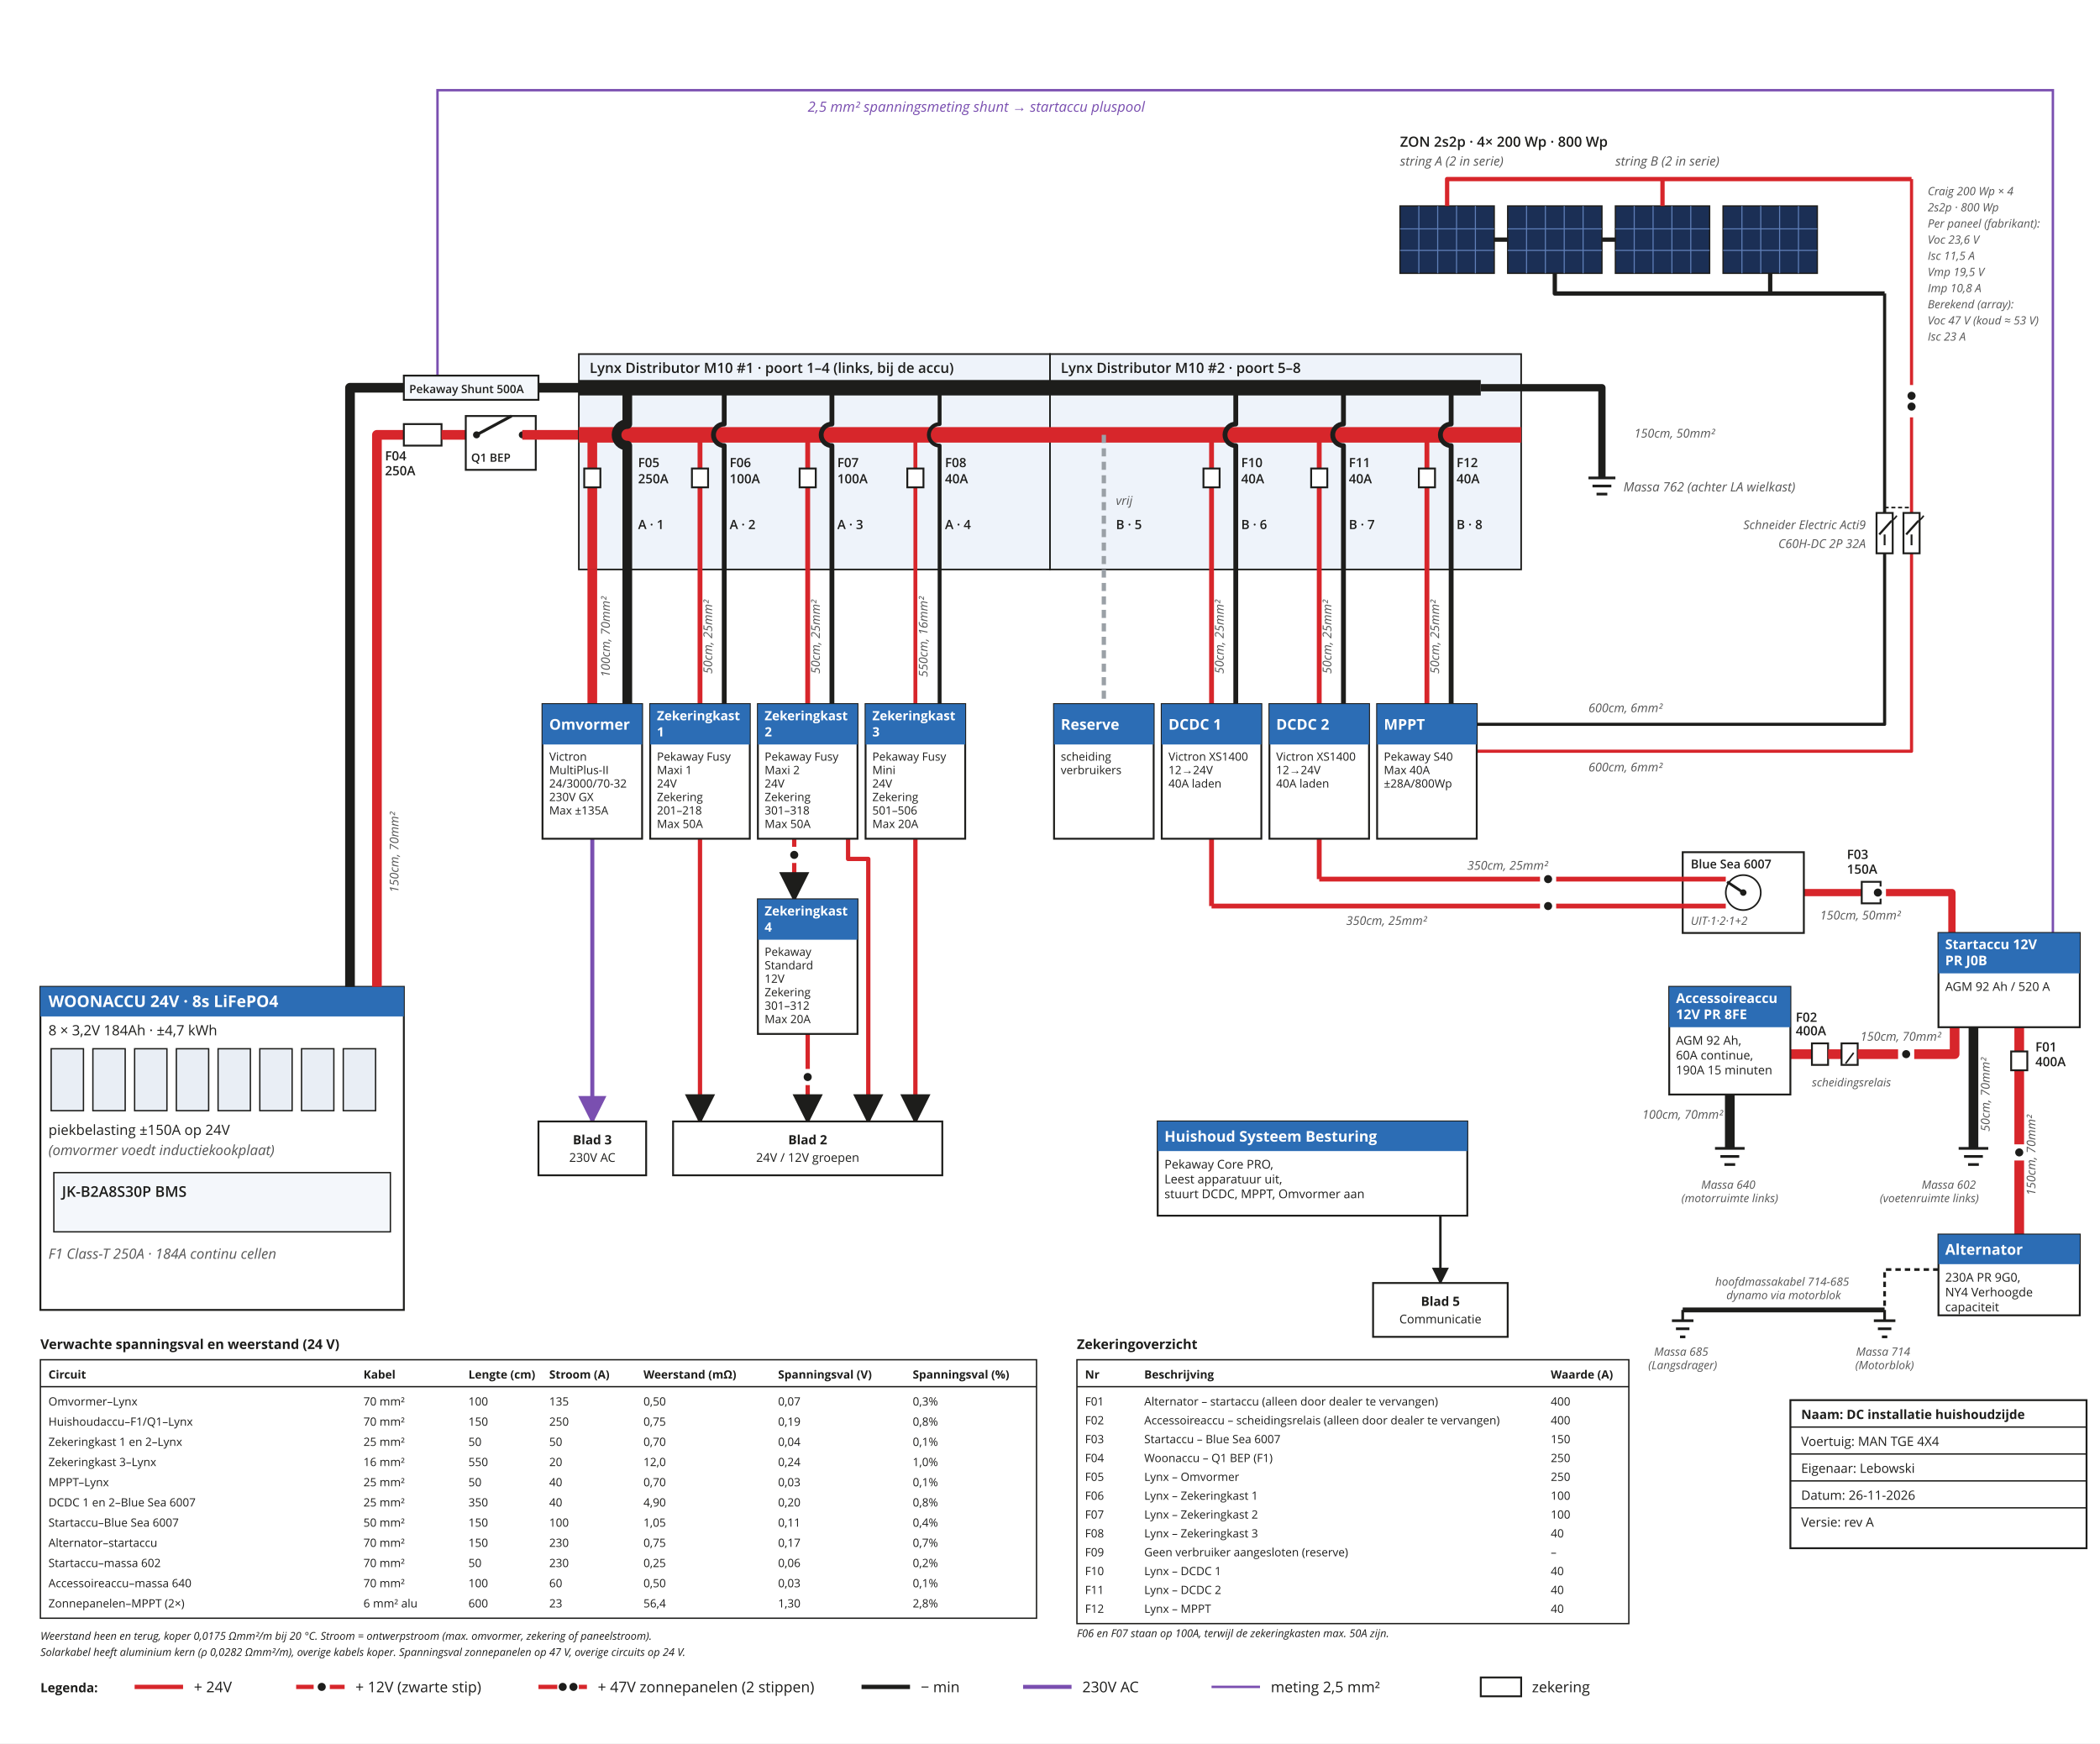
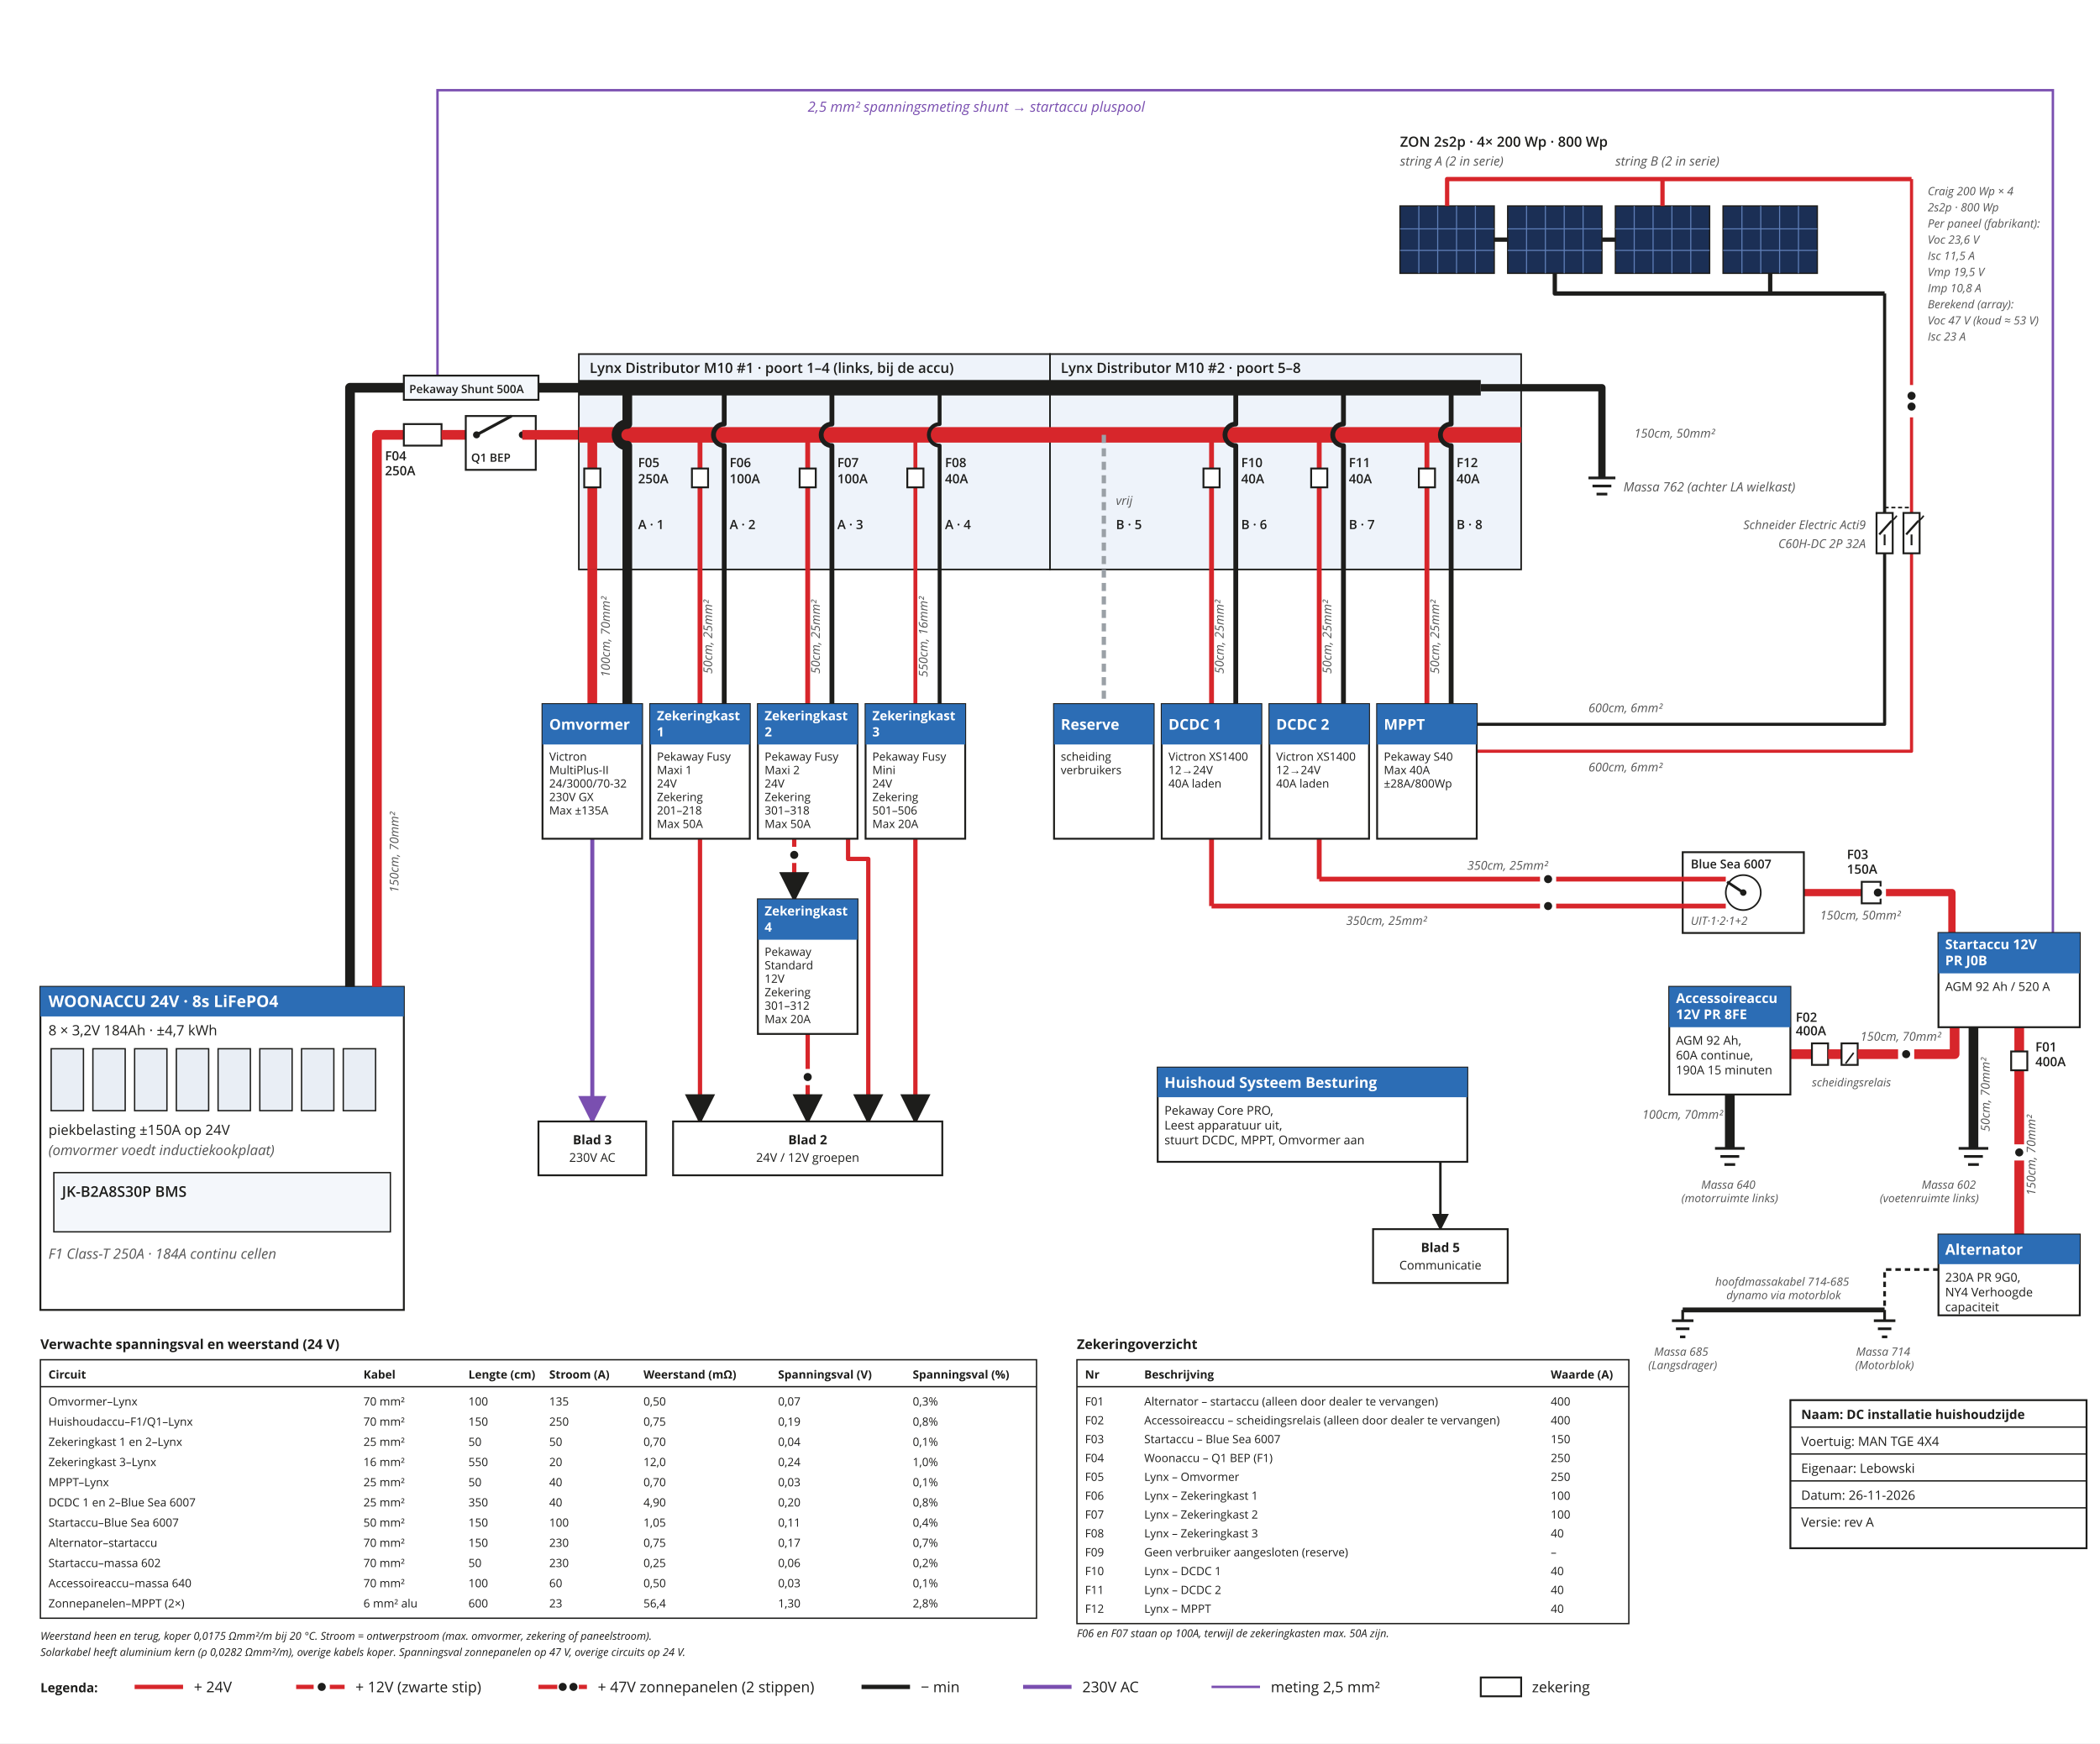
<svg xmlns="http://www.w3.org/2000/svg" viewBox="0 0 1560 1295" role="img" aria-label="Blad 1 energie en laden: woonaccu links onder, Lynx A en B midden met poorten 1 tot 8, zon 2s2p rechtsboven, 12V voertuigdelen rechts.">
  <rect width="100%" height="100%" fill="#fff" />
  <defs>
    <style>.p{stroke:#d7262b;stroke-width:3.2;fill:none;stroke-linejoin:round}
.n{stroke:#1d1d1b;stroke-width:3.2;fill:none;stroke-linejoin:round}
.ac{stroke:#7a4fb0;stroke-width:3;fill:none}
.box{fill:#fff;stroke:#1d1d1b;stroke-width:1.4}
.hd{fill:#2c6db5}
.ht{fill:#fff;font:700 12px 'Open Sans',Arial,sans-serif}
.bt{fill:#1d1d1b;font:400 11px 'Open Sans',Arial,sans-serif}
.lb{fill:#1d1d1b;font:600 11px 'Open Sans',Arial,sans-serif}
.cb{fill:#555;font:italic 400 10.5px 'Open Sans',Arial,sans-serif}
.fz{fill:#fff;stroke:#1d1d1b;stroke-width:1.4}
.fr{fill:#eef3fa;stroke:#1d1d1b;stroke-width:1.2}
.pv{fill:#1b2f55;stroke:#1d1d1b}
</style>
    <marker id="ar" viewBox="0 0 10 10" refX="9" refY="5" markerWidth="7" markerHeight="7" orient="auto-start-reverse">
      <path d="M0 0L10 5L0 10z" fill="#1d1d1b" />
    </marker>
    <marker id="arp" viewBox="0 0 10 10" refX="9" refY="5" markerWidth="7" markerHeight="7" orient="auto-start-reverse">
      <path d="M0 0L10 5L0 10z" fill="#7a4fb0" />
    </marker>
    <g id="pvp">
      <rect width="70" height="50" class="pv" />
      <path d="M0 17H70M0 33H70M14 0V50M28 0V50M42 0V50M56 0V50" stroke="#5f7fb8" stroke-width=".8" />
    </g>
  </defs>
  <g transform="translate(0,93)">
    <use href="#pvp" x="1040" y="60" />
    <use href="#pvp" x="1120" y="60" />
    <use href="#pvp" x="1200" y="60" />
    <use href="#pvp" x="1280" y="60" />
    <path d="M1110 85H1120" class="n" />
    <path d="M1190 85H1200" class="n" />
    <path d="M1075 60V40H1420" class="p" />
    <path d="M1155 110V125H1400" class="n" />
    <path d="M1235 60V40" class="p" />
    <path d="M1315 110V125" class="n" />
    <text x="1432" y="52" class="cb" style="font-size:8.5px">Craig 200 Wp × 4</text>
    <text x="1432" y="64" class="cb" style="font-size:8.5px">2s2p · 800 Wp</text>
    <text x="1432" y="76" class="cb" style="font-size:8.5px">Per paneel (fabrikant):</text>
    <text x="1432" y="88" class="cb" style="font-size:8.5px">Voc 23,6 V</text>
    <text x="1432" y="100" class="cb" style="font-size:8.5px">Isc 11,5 A</text>
    <text x="1432" y="112" class="cb" style="font-size:8.5px">Vmp 19,5 V</text>
    <text x="1432" y="124" class="cb" style="font-size:8.5px">Imp 10,8 A</text>
    <text x="1432" y="136" class="cb" style="font-size:8.5px">Berekend (array):</text>
    <text x="1432" y="148" class="cb" style="font-size:8.5px">Voc 47 V (koud ≈ 53 V)</text>
    <text x="1432" y="160" class="cb" style="font-size:8.5px">Isc 23 A</text>
    <text x="1040" y="30" class="cb" style="font-size:9.5px">string A (2 in serie)</text>
    <text x="1200" y="30" class="cb" style="font-size:9.5px">string B (2 in serie)</text>
    <text x="1040" y="16" class="lb" style="font-size:10.5px">ZON 2s2p · 4× 200 Wp · 800 Wp</text>
    <path d="M1420 40V465H1097" class="p" style="stroke-width:2.34" />
    <rect x="1415.5" y="193" width="9" height="24" fill="#fff" />
    <circle cx="1420" cy="201" r="3" fill="#1d1d1b" />
    <circle cx="1420" cy="209" r="3" fill="#1d1d1b" />
    <text x="1180" y="480" class="cb" style="font-size:9px">600cm, 6mm²</text>
    <path d="M1400 125V445H1097" class="n" style="stroke-width:2.34" />
    <text x="1180" y="436" class="cb" style="font-size:9px">600cm, 6mm²</text>
    <path d="M1400 284H1420" stroke="#1d1d1b" stroke-width="1.2" stroke-dasharray="3 2" />
    <rect x="1394" y="288" width="12" height="30" fill="#fff" stroke="#1d1d1b" stroke-width="1.4" />
    <path d="M1400 312V304" stroke="#1d1d1b" stroke-width="1.4" />
    <path d="M1396 304L1405 294" stroke="#1d1d1b" stroke-width="1.6" />
    <path d="M1405 294Q1408 292 1409 290" stroke="#1d1d1b" stroke-width="1.2" fill="none" />
    <rect x="1414" y="288" width="12" height="30" fill="#fff" stroke="#1d1d1b" stroke-width="1.4" />
    <path d="M1420 312V304" stroke="#1d1d1b" stroke-width="1.4" />
    <path d="M1416 304L1425 294" stroke="#1d1d1b" stroke-width="1.6" />
    <path d="M1425 294Q1428 292 1429 290" stroke="#1d1d1b" stroke-width="1.2" fill="none" />
-     <path d="M1070 810V860" stroke="#1d1d1b" stroke-width="1.8" marker-end="url(#ar)" />
-     <rect x="1020" y="860" width="100" height="40" class="box" />
-     <text x="1070" y="877" text-anchor="middle" class="ht" style="font-size:9.5px;fill:#1d1d1b">Blad 5</text>
-     <text x="1070" y="890" text-anchor="middle" class="bt" style="font-size:9px">Communicatie</text>
+     <path d="M1070 770V820" stroke="#1d1d1b" stroke-width="1.8" marker-end="url(#ar)" />
+     <rect x="1020" y="820" width="100" height="40" class="box" />
+     <text x="1070" y="837" text-anchor="middle" class="ht" style="font-size:9.5px;fill:#1d1d1b">Blad 5</text>
+     <text x="1070" y="850" text-anchor="middle" class="bt" style="font-size:9px">Communicatie</text>
    <text x="1386" y="300" class="cb" style="font-size:9px" text-anchor="end">Schneider Electric Acti9</text>
    <text x="1386" y="314" class="cb" style="font-size:9px" text-anchor="end">C60H-DC 2P 32A</text>
    <path d="M325 187V-26H1525V600" stroke="#7a4fb0" stroke-width="1.8" fill="none" />
    <text x="600" y="-10" class="cb" style="fill:#7a4fb0">2,5 mm² spanningsmeting shunt → startaccu pluspool</text>
    <rect x="30" y="640" width="270" height="240" class="box" />
    <rect x="30" y="640" width="270" height="22" class="hd" />
    <text x="36" y="655" class="ht">WOONACCU 24V · 8s LiFePO4</text>
    <text x="36" y="676" class="bt" style="font-size:10.5px">8 × 3,2V 184Ah · ±4,7 kWh</text>
    <rect x="38" y="686" width="24" height="46" fill="#e9eef5" stroke="#1d1d1b" />
    <rect x="69" y="686" width="24" height="46" fill="#e9eef5" stroke="#1d1d1b" />
    <rect x="100" y="686" width="24" height="46" fill="#e9eef5" stroke="#1d1d1b" />
    <rect x="131" y="686" width="24" height="46" fill="#e9eef5" stroke="#1d1d1b" />
    <rect x="162" y="686" width="24" height="46" fill="#e9eef5" stroke="#1d1d1b" />
    <rect x="193" y="686" width="24" height="46" fill="#e9eef5" stroke="#1d1d1b" />
    <rect x="224" y="686" width="24" height="46" fill="#e9eef5" stroke="#1d1d1b" />
    <rect x="255" y="686" width="24" height="46" fill="#e9eef5" stroke="#1d1d1b" />
    <text x="36" y="750" class="bt" style="font-size:10.5px">piekbelasting ±150A op 24V</text>
    <text x="36" y="765" class="cb">(omvormer voedt inductiekookplaat)</text>
    <rect x="40" y="778" width="250" height="44" fill="#f4f7fb" stroke="#1d1d1b" />
    <text x="46" y="796" class="lb">JK-B2A8S30P BMS</text>
    <text x="36" y="842" class="cb">F1 Class-T 250A · 184A continu cellen</text>
    <path d="M260 640V195H300" class="n" style="stroke-width:7.2" />
    <path d="M280 640V230H300" class="p" style="stroke-width:7.2" />
    <text transform="translate(296,540) rotate(-90)" text-anchor="middle" class="cb" style="font-size:9px">150cm, 70mm²</text>
    <path d="M400 195H430" class="n" style="stroke-width:7.2" />
    <rect x="300" y="186" width="100" height="18" class="box" style="fill:#f4f7fb" />
    <text x="304" y="199" class="lb" style="font-size:8.5px">Pekaway Shunt 500A</text>
    <rect x="300" y="222" width="28" height="16" class="fz" />
    <text x="286" y="249" class="lb" style="font-size:9.5px">F04</text>
    <text x="286" y="260" class="lb" style="font-size:9.5px">250A</text>
    <path d="M328 230H346" class="p" style="stroke-width:7.2" />
    <rect x="346" y="216" width="52" height="40" fill="none" stroke="#1d1d1b" stroke-width="1.4" />
    <circle cx="354" cy="230" r="2.6" fill="#1d1d1b" />
    <circle cx="388" cy="230" r="2.6" fill="#1d1d1b" />
    <path d="M354 230L380 216" stroke="#1d1d1b" stroke-width="2.2" />
    <path d="M388 230H430" class="p" style="stroke-width:7.2" />
    <text x="350" y="250" class="lb" style="font-size:8.5px">Q1 BEP</text>
    <rect x="430" y="170" width="350" height="160" class="fr" />
    <text x="438" y="184" class="lb" style="font-size:10.5px">Lynx Distributor M10 #1 · poort 1–4 (links, bij de accu)</text>
    <rect x="780" y="170" width="350" height="160" class="fr" />
    <text x="788" y="184" class="lb" style="font-size:10.5px">Lynx Distributor M10 #2 · poort 5–8</text>
    <path d="M430 195H1100" class="n" style="stroke-width:11.5" />
    <path d="M430 230H1130" class="p" style="stroke-width:11.5" />
    <path d="M1100 195H1190V262" class="n" style="stroke-width:5.4" />
    <text x="1214" y="232" class="cb" style="font-size:9px">150cm, 50mm²</text>
    <path d="M1180 262H1200M1183 268H1197M1186 274H1194" stroke="#1d1d1b" stroke-width="2" />
    <text x="1206" y="272" class="cb" style="font-size:9.5px">Massa 762 (achter LA wielkast)</text>
    <path d="M466 430V238a8 8 0 0 1 0-16V195" class="n" style="stroke-width:7.2" />
    <path d="M538 430V238a8 8 0 0 1 0-16V195" class="n" style="stroke-width:3.6" />
    <path d="M618 430V238a8 8 0 0 1 0-16V195" class="n" style="stroke-width:3.6" />
    <path d="M698 430V238a8 8 0 0 1 0-16V195" class="n" style="stroke-width:2.88" />
    <path d="M918 430V238a8 8 0 0 1 0-16V195" class="n" style="stroke-width:3.6" />
    <path d="M998 430V238a8 8 0 0 1 0-16V195" class="n" style="stroke-width:3.6" />
    <path d="M1078 430V238a8 8 0 0 1 0-16V195" class="n" style="stroke-width:3.6" />
    <path d="M440 230V330" class="p" style="stroke-width:7.2" />
    <rect x="434" y="255" width="12" height="14" class="fz" />
    <text x="474" y="254" class="lb" style="font-size:9.5px">F05</text>
    <text x="474" y="266" class="lb" style="font-size:9.5px">250A</text>
    <text x="474" y="300" class="lb" style="font-size:9.5px">A · 1</text>
    <path d="M440 330V430" class="p" style="stroke-width:7.2" />
    <path d="M520 230V330" class="p" style="stroke-width:3.6" />
    <rect x="514" y="255" width="12" height="14" class="fz" />
    <text x="542" y="254" class="lb" style="font-size:9.5px">F06</text>
    <text x="542" y="266" class="lb" style="font-size:9.5px">100A</text>
    <text x="542" y="300" class="lb" style="font-size:9.5px">A · 2</text>
    <path d="M520 330V430" class="p" style="stroke-width:3.6" />
    <path d="M600 230V330" class="p" style="stroke-width:3.6" />
    <rect x="594" y="255" width="12" height="14" class="fz" />
    <text x="622" y="254" class="lb" style="font-size:9.5px">F07</text>
    <text x="622" y="266" class="lb" style="font-size:9.5px">100A</text>
    <text x="622" y="300" class="lb" style="font-size:9.5px">A · 3</text>
    <path d="M600 330V430" class="p" style="stroke-width:3.6" />
    <path d="M680 230V330" class="p" style="stroke-width:2.88" />
    <rect x="674" y="255" width="12" height="14" class="fz" />
    <text x="702" y="254" class="lb" style="font-size:9.5px">F08</text>
    <text x="702" y="266" class="lb" style="font-size:9.5px">40A</text>
    <text x="702" y="300" class="lb" style="font-size:9.5px">A · 4</text>
    <path d="M680 330V430" class="p" style="stroke-width:2.88" />
    <path d="M820 230V330" class="p" style="stroke:#9aa0a6;stroke-dasharray:6 4" />
    <text x="829" y="282" class="cb" style="font-size:9px">vrij</text>
    <text x="829" y="300" class="lb" style="font-size:9.5px">B · 5</text>
    <path d="M820 330V430" class="p" style="stroke:#9aa0a6;stroke-dasharray:6 4" />
    <path d="M900 230V330" class="p" style="stroke-width:3.6" />
    <rect x="894" y="255" width="12" height="14" class="fz" />
    <text x="922" y="254" class="lb" style="font-size:9.5px">F10</text>
    <text x="922" y="266" class="lb" style="font-size:9.5px">40A</text>
    <text x="922" y="300" class="lb" style="font-size:9.5px">B · 6</text>
    <path d="M900 330V430" class="p" style="stroke-width:3.6" />
    <path d="M980 230V330" class="p" style="stroke-width:3.6" />
    <rect x="974" y="255" width="12" height="14" class="fz" />
    <text x="1002" y="254" class="lb" style="font-size:9.5px">F11</text>
    <text x="1002" y="266" class="lb" style="font-size:9.5px">40A</text>
    <text x="1002" y="300" class="lb" style="font-size:9.5px">B · 7</text>
    <path d="M980 330V430" class="p" style="stroke-width:3.6" />
    <path d="M1060 230V330" class="p" style="stroke-width:3.6" />
    <rect x="1054" y="255" width="12" height="14" class="fz" />
    <text x="1082" y="254" class="lb" style="font-size:9.5px">F12</text>
    <text x="1082" y="266" class="lb" style="font-size:9.5px">40A</text>
    <text x="1082" y="300" class="lb" style="font-size:9.5px">B · 8</text>
    <path d="M1060 330V430" class="p" style="stroke-width:3.6" />
    <path d="M440 530V740" class="ac" marker-end="url(#arp)" />
    <path d="M520 530V740" class="p" marker-end="url(#ar)" />
    <path d="M630 530V545H645V740" class="p" marker-end="url(#ar)" />
    <path d="M590 530V575" class="p" marker-end="url(#ar)" />
    <rect x="585.5" y="536" width="9" height="12" fill="#fff" />
    <circle cx="590" cy="542" r="3" fill="#1d1d1b" />
    <path d="M600 675V740" class="p" marker-end="url(#ar)" />
    <rect x="595.5" y="701" width="9" height="12" fill="#fff" />
    <circle cx="600" cy="707" r="3" fill="#1d1d1b" />
    <path d="M680 530V740" class="p" marker-end="url(#ar)" />
    <path d="M1450 600V570H1340" class="p" style="stroke-width:5.4" />
    <rect x="1383" y="562" width="14" height="16" class="fz" />
    <text x="1372" y="545" class="lb" style="font-size:9.5px">F03</text>
    <text x="1372" y="556" class="lb" style="font-size:9.5px">150A</text>
    <text x="1352" y="590" class="cb" style="font-size:9px">150cm, 50mm²</text>
    <rect x="1250" y="540" width="90" height="60" class="box" />
    <circle cx="1295" cy="570" r="13" fill="#fff" stroke="#1d1d1b" stroke-width="1.2" />
    <circle cx="1295" cy="570" r="2.4" fill="#1d1d1b" />
    <path d="M1295 570L1283 562" stroke="#1d1d1b" stroke-width="2" />
    <text x="1256" y="552" class="lb" style="font-size:9px">Blue Sea 6007</text>
    <text x="1256" y="594" class="cb" style="font-size:8.5px">UIT·1·2·1+2</text>
    <path d="M1250 560H1282" class="p" style="stroke-width:3.6" />
    <path d="M1250 580H1282" class="p" style="stroke-width:3.6" />
    <path d="M980 560V530" class="p" style="stroke-width:3.6" />
    <path d="M980 560H1250" class="p" style="stroke-width:3.6" />
    <path d="M900 580V530" class="p" style="stroke-width:3.6" />
    <path d="M900 580H1250" class="p" style="stroke-width:3.6" />
    <text x="1090" y="553" class="cb" style="font-size:9px">350cm, 25mm²</text>
    <text x="1000" y="594" class="cb" style="font-size:9px">350cm, 25mm²</text>
    <path d="M1330 690H1346" class="p" style="stroke-width:7.2" />
    <rect x="1346" y="682" width="12" height="16" class="fz" />
    <text x="1334" y="666" class="lb" style="font-size:9.5px">F02</text>
    <text x="1334" y="676" class="lb" style="font-size:9.5px">400A</text>
    <path d="M1358 690H1368" class="p" style="stroke-width:7.2" />
    <rect x="1368" y="682" width="12" height="16" class="fz" />
    <path d="M1371 697L1377 689" stroke="#1d1d1b" stroke-width="1.2" />
    <text x="1346" y="714" class="cb" style="font-size:8.5px">scheidingsrelais</text>
    <path d="M1380 690H1452V670" class="p" style="stroke-width:7.2" />
    <text x="1412" y="680" text-anchor="middle" class="cb" style="font-size:9px">150cm, 70mm²</text>
    <path d="M1466 670V760" class="n" style="stroke-width:7.2" />
    <path d="M1455 760H1477M1459 766H1473M1462 772H1470" stroke="#1d1d1b" stroke-width="2" />
    <text x="1470" y="790" text-anchor="end" class="cb" style="font-size:8.5px">
      <tspan x="1470" dy="0">Massa 602</tspan>
      <tspan x="1470" dy="10">(voetenruimte links)</tspan>
    </text>
    <path d="M1440 850H1400V880" stroke="#1d1d1b" stroke-width="2" stroke-dasharray="4 3" fill="none" />
    <path d="M1400 880H1250" class="n" style="stroke-width:3.6" />
    <text x="1325" y="862" text-anchor="middle" class="cb" style="font-size:8.5px">
      <tspan x="1325" dy="0">hoofdmassakabel 714-685</tspan>
      <tspan x="1325" dy="10">dynamo via motorblok</tspan>
    </text>
    <path d="M1400 880V888M1392 888H1408M1395 894H1405M1398 900H1402" stroke="#1d1d1b" stroke-width="2" />
    <text x="1400" y="914" text-anchor="middle" class="cb" style="font-size:8.5px">
      <tspan x="1400" dy="0">Massa 714</tspan>
      <tspan x="1400" dy="10">(Motorblok)</tspan>
    </text>
    <path d="M1250 880V888M1242 888H1258M1245 894H1255M1248 900H1252" stroke="#1d1d1b" stroke-width="2" />
    <text x="1250" y="914" text-anchor="middle" class="cb" style="font-size:8.5px">
      <tspan x="1250" dy="0">Massa 685</tspan>
      <tspan x="1250" dy="10">(Langsdrager)</tspan>
    </text>
    <path d="M1285 720V760" class="n" style="stroke-width:7.2" />
    <path d="M1274 760H1296M1278 766H1292M1281 772H1289" stroke="#1d1d1b" stroke-width="2" />
    <text x="1280" y="738" text-anchor="end" class="cb" style="font-size:9px">100cm, 70mm²</text>
    <text x="1285" y="790" text-anchor="middle" class="cb" style="font-size:8.5px">
      <tspan x="1285" dy="0">Massa 640</tspan>
      <tspan x="1285" dy="10">(motorruimte links)</tspan>
    </text>
    <path d="M1500 824V702" class="p" style="stroke-width:7.2" />
    <path d="M1500 688V670" class="p" style="stroke-width:7.2" />
    <rect x="1389" y="565.5" width="12" height="9" fill="#fff" />
    <circle cx="1395" cy="570" r="3" fill="#1d1d1b" />
    <rect x="1144" y="575.5" width="12" height="9" fill="#fff" />
    <circle cx="1150" cy="580" r="3" fill="#1d1d1b" />
    <rect x="1144" y="555.5" width="12" height="9" fill="#fff" />
    <circle cx="1150" cy="560" r="3" fill="#1d1d1b" />
    <rect x="1410" y="685.5" width="12" height="9" fill="#fff" />
    <circle cx="1416" cy="690" r="3" fill="#1d1d1b" />
    <rect x="1495.5" y="757" width="9" height="12" fill="#fff" />
    <circle cx="1500" cy="763" r="3" fill="#1d1d1b" />
    <rect x="1494" y="688" width="12" height="14" class="fz" style="fill:#fff" />
    <text x="1512" y="688" class="lb" style="font-size:9.5px">F01</text>
    <text x="1512" y="699" class="lb" style="font-size:9.5px">400A</text>
    <text transform="translate(1478,720) rotate(-90)" text-anchor="middle" class="cb" style="font-size:9px">50cm, 70mm²</text>
    <text transform="translate(1512,765) rotate(-90)" text-anchor="middle" class="cb" style="font-size:9px">150cm, 70mm²</text>
    <g transform="translate(30,1152)">
      <text x="0" y="12" class="bt" style="font-size:9.5px;font-weight:700;fill:#1d1d1b">Legenda:</text>
      <g transform="translate(70,0)">
        <path d="M0 8H36" class="p" />
        <text x="44" y="12" class="bt">+ 24V</text>
        <path d="M120 8H133M145 8H156" class="p" />
        <circle cx="139" cy="8" r="3" fill="#1d1d1b" />
        <text x="164" y="12" class="bt">+ 12V (zwarte stip)</text>
        <path d="M300 8H336" class="p" />
        <rect x="314" y="3.5" width="16" height="9" fill="#fff" />
        <circle cx="318" cy="8" r="3" fill="#1d1d1b" />
        <circle cx="326" cy="8" r="3" fill="#1d1d1b" />
        <text x="344" y="12" class="bt">+ 47V zonnepanelen (2 stippen)</text>
        <path d="M540 8H576" class="n" />
        <text x="584" y="12" class="bt">− min</text>
        <path d="M660 8H696" class="ac" />
        <text x="704" y="12" class="bt">230V AC</text>
        <path d="M800 8H836" stroke="#7a4fb0" stroke-width="1.8" />
        <text x="844" y="12" class="bt">meting 2,5 mm²</text>
        <rect x="1000" y="1" width="30" height="14" class="fz" />
        <text x="1038" y="12" class="bt">zekering</text>
      </g>
    </g>
    <rect x="403" y="430" width="74" height="100" class="box" />
    <rect x="403" y="430" width="74" height="30" class="hd" />
    <text x="408" y="449" class="ht" style="font-size:11px">Omvormer</text>
    <text x="408" y="472" class="bt" style="font-size:8.5px">Victron</text>
    <text x="408" y="482" class="bt" style="font-size:8.5px">MultiPlus-II</text>
    <text x="408" y="492" class="bt" style="font-size:8.5px">24/3000/70-32</text>
    <text x="408" y="502" class="bt" style="font-size:8.5px">230V GX</text>
    <text x="408" y="512" class="bt" style="font-size:8.5px">Max ±135A</text>
    <rect x="483" y="430" width="74" height="100" class="box" />
    <rect x="483" y="430" width="74" height="30" class="hd" />
    <text x="488" y="442" class="ht" style="font-size:9.5px">Zekeringkast</text>
    <text x="488" y="454" class="ht" style="font-size:9.5px">1</text>
    <text x="488" y="472" class="bt" style="font-size:8.5px">Pekaway Fusy</text>
    <text x="488" y="482" class="bt" style="font-size:8.5px">Maxi 1</text>
    <text x="488" y="492" class="bt" style="font-size:8.5px">24V</text>
    <text x="488" y="502" class="bt" style="font-size:8.5px">Zekering</text>
    <text x="488" y="512" class="bt" style="font-size:8.5px">201–218</text>
    <text x="488" y="522" class="bt" style="font-size:8.5px">Max 50A</text>
    <rect x="563" y="430" width="74" height="100" class="box" />
    <rect x="563" y="430" width="74" height="30" class="hd" />
    <text x="568" y="442" class="ht" style="font-size:9.5px">Zekeringkast</text>
    <text x="568" y="454" class="ht" style="font-size:9.5px">2</text>
    <text x="568" y="472" class="bt" style="font-size:8.5px">Pekaway Fusy</text>
    <text x="568" y="482" class="bt" style="font-size:8.5px">Maxi 2</text>
    <text x="568" y="492" class="bt" style="font-size:8.5px">24V</text>
    <text x="568" y="502" class="bt" style="font-size:8.5px">Zekering</text>
    <text x="568" y="512" class="bt" style="font-size:8.5px">301–318</text>
    <text x="568" y="522" class="bt" style="font-size:8.5px">Max 50A</text>
    <rect x="563" y="575" width="74" height="100" class="box" />
    <rect x="563" y="575" width="74" height="30" class="hd" />
    <text x="568" y="587" class="ht" style="font-size:9.5px">Zekeringkast</text>
    <text x="568" y="599" class="ht" style="font-size:9.5px">4</text>
    <text x="568" y="617" class="bt" style="font-size:8.5px">Pekaway</text>
    <text x="568" y="627" class="bt" style="font-size:8.5px">Standard</text>
    <text x="568" y="637" class="bt" style="font-size:8.5px">12V</text>
    <text x="568" y="647" class="bt" style="font-size:8.5px">Zekering</text>
    <text x="568" y="657" class="bt" style="font-size:8.5px">301–312</text>
    <text x="568" y="667" class="bt" style="font-size:8.5px">Max 20A</text>
    <rect x="643" y="430" width="74" height="100" class="box" />
    <rect x="643" y="430" width="74" height="30" class="hd" />
    <text x="648" y="442" class="ht" style="font-size:9.5px">Zekeringkast</text>
    <text x="648" y="454" class="ht" style="font-size:9.5px">3</text>
    <text x="648" y="472" class="bt" style="font-size:8.5px">Pekaway Fusy</text>
    <text x="648" y="482" class="bt" style="font-size:8.5px">Mini</text>
    <text x="648" y="492" class="bt" style="font-size:8.5px">24V</text>
    <text x="648" y="502" class="bt" style="font-size:8.5px">Zekering</text>
    <text x="648" y="512" class="bt" style="font-size:8.5px">501–506</text>
    <text x="648" y="522" class="bt" style="font-size:8.5px">Max 20A</text>
    <rect x="783" y="430" width="74" height="100" class="box" />
    <rect x="783" y="430" width="74" height="30" class="hd" />
    <text x="788" y="449" class="ht" style="font-size:11px">Reserve</text>
    <text x="788" y="472" class="bt" style="font-size:8.5px">scheiding</text>
    <text x="788" y="482" class="bt" style="font-size:8.5px">verbruikers</text>
    <rect x="863" y="430" width="74" height="100" class="box" />
    <rect x="863" y="430" width="74" height="30" class="hd" />
    <text x="868" y="449" class="ht" style="font-size:11px">DCDC 1</text>
    <text x="868" y="472" class="bt" style="font-size:8.5px">Victron XS1400</text>
    <text x="868" y="482" class="bt" style="font-size:8.5px">12→24V</text>
    <text x="868" y="492" class="bt" style="font-size:8.5px">40A laden</text>
    <rect x="943" y="430" width="74" height="100" class="box" />
    <rect x="943" y="430" width="74" height="30" class="hd" />
    <text x="948" y="449" class="ht" style="font-size:11px">DCDC 2</text>
    <text x="948" y="472" class="bt" style="font-size:8.5px">Victron XS1400</text>
    <text x="948" y="482" class="bt" style="font-size:8.5px">12→24V</text>
    <text x="948" y="492" class="bt" style="font-size:8.5px">40A laden</text>
    <rect x="1023" y="430" width="74" height="100" class="box" />
    <rect x="1023" y="430" width="74" height="30" class="hd" />
    <text x="1028" y="449" class="ht" style="font-size:11px">MPPT</text>
    <text x="1028" y="472" class="bt" style="font-size:8.5px">Pekaway S40</text>
    <text x="1028" y="482" class="bt" style="font-size:8.5px">Max 40A</text>
    <text x="1028" y="492" class="bt" style="font-size:8.5px">±28A/800Wp</text>
    <text transform="translate(453,380) rotate(-90)" text-anchor="middle" class="cb" style="font-size:9px">100cm, 70mm²</text>
    <text transform="translate(529,380) rotate(-90)" text-anchor="middle" class="cb" style="font-size:9px">50cm, 25mm²</text>
    <text transform="translate(609,380) rotate(-90)" text-anchor="middle" class="cb" style="font-size:9px">50cm, 25mm²</text>
    <text transform="translate(689,380) rotate(-90)" text-anchor="middle" class="cb" style="font-size:9px">550cm, 16mm²</text>
    <text transform="translate(909,380) rotate(-90)" text-anchor="middle" class="cb" style="font-size:9px">50cm, 25mm²</text>
    <text transform="translate(989,380) rotate(-90)" text-anchor="middle" class="cb" style="font-size:9px">50cm, 25mm²</text>
    <text transform="translate(1069,380) rotate(-90)" text-anchor="middle" class="cb" style="font-size:9px">50cm, 25mm²</text>
    <rect x="400" y="740" width="80" height="40" class="box" />
    <text x="440" y="757" text-anchor="middle" class="ht" style="font-size:9.5px;fill:#1d1d1b">Blad 3</text>
    <text x="440" y="770" text-anchor="middle" class="bt" style="font-size:9px">230V AC</text>
    <rect x="500" y="740" width="200" height="40" class="box" />
    <text x="600" y="757" text-anchor="middle" class="ht" style="font-size:9.5px;fill:#1d1d1b">Blad 2</text>
    <text x="600" y="770" text-anchor="middle" class="bt" style="font-size:9px">24V / 12V groepen</text>
    <rect x="1440" y="600" width="105" height="70" class="box" />
    <rect x="1440" y="600" width="105" height="30" class="hd" />
    <text x="1445" y="612" class="ht" style="font-size:10px">Startaccu 12V</text>
    <text x="1445" y="624" class="ht" style="font-size:10px">PR J0B</text>
    <text x="1445" y="643" class="bt" style="font-size:9px">AGM 92 Ah / 520 A</text>
    <rect x="1240" y="640" width="90" height="80" class="box" />
    <rect x="1240" y="640" width="90" height="30" class="hd" />
    <text x="1245" y="652" class="ht" style="font-size:10px">Accessoireaccu</text>
    <text x="1245" y="664" class="ht" style="font-size:10px">12V PR 8FE</text>
    <text x="1245" y="683" class="bt" style="font-size:9px">AGM 92 Ah,</text>
    <text x="1245" y="694" class="bt" style="font-size:9px">60A continue,</text>
    <text x="1245" y="705" class="bt" style="font-size:9px">190A 15 minuten</text>
    <rect x="1440" y="824" width="105" height="60" class="box" />
    <rect x="1440" y="824" width="105" height="22" class="hd" />
    <text x="1445" y="839" class="ht" style="font-size:11px">Alternator</text>
    <text x="1445" y="859" class="bt" style="font-size:9px">230A PR 9G0,</text>
    <text x="1445" y="870" class="bt" style="font-size:9px">NY4 Verhoogde</text>
    <text x="1445" y="881" class="bt" style="font-size:9px">capaciteit</text>
-     <rect x="860" y="740" width="230" height="70" class="box" />
-     <rect x="860" y="740" width="230" height="22" class="hd" />
-     <text x="865" y="755" class="ht" style="font-size:11px">Huishoud Systeem Besturing</text>
-     <text x="865" y="775" class="bt" style="font-size:9px">Pekaway Core PRO,</text>
-     <text x="865" y="786" class="bt" style="font-size:9px">Leest apparatuur uit,</text>
-     <text x="865" y="797" class="bt" style="font-size:9px">stuurt DCDC, MPPT, Omvormer aan</text>
+     <rect x="860" y="700" width="230" height="70" class="box" />
+     <rect x="860" y="700" width="230" height="22" class="hd" />
+     <text x="865" y="715" class="ht" style="font-size:11px">Huishoud Systeem Besturing</text>
+     <text x="865" y="735" class="bt" style="font-size:9px">Pekaway Core PRO,</text>
+     <text x="865" y="746" class="bt" style="font-size:9px">Leest apparatuur uit,</text>
+     <text x="865" y="757" class="bt" style="font-size:9px">stuurt DCDC, MPPT, Omvormer aan</text>
  </g>
  <g font-family="Open Sans,Arial,sans-serif">
    <rect x="1330" y="1040" width="220" height="110" fill="#fff" stroke="#1d1d1b" stroke-width="1.4" />
    <path d="M1330 1060H1550M1330 1080H1550M1330 1100H1550M1330 1120H1550" stroke="#1d1d1b" stroke-width="1" />
    <text x="1338" y="1054" font-size="9.5" font-weight="700" fill="#1d1d1b">Naam: DC installatie huishoudzijde</text>
    <text x="1338" y="1074" font-size="9.5" fill="#1d1d1b">Voertuig: MAN TGE 4X4</text>
    <text x="1338" y="1114" font-size="9.5" fill="#1d1d1b">Datum: 26-11-2026</text>
    <text x="1338" y="1134" font-size="9.5" fill="#1d1d1b">Versie: rev A</text>
    <text x="1338" y="1094" font-size="9.5" fill="#1d1d1b">Eigenaar: Lebowski</text>
  </g>
  <g transform="translate(30,990)" font-family="Open Sans,Arial,sans-serif">
    <text x="0" y="12" style="font-size:10px;font-weight:700;fill:#1d1d1b">Verwachte spanningsval en weerstand (24 V)</text>
    <rect x="0" y="20" width="740" height="192" fill="#fff" stroke="#1d1d1b" stroke-width="1" />
    <path d="M0 40H740" stroke="#1d1d1b" stroke-width="1" />
    <text x="6" y="34" style="font-size:8.5px;font-weight:700;fill:#1d1d1b">Circuit</text>
    <text x="240" y="34" style="font-size:8.5px;font-weight:700;fill:#1d1d1b">Kabel</text>
    <text x="318" y="34" style="font-size:8.5px;font-weight:700;fill:#1d1d1b">Lengte (cm)</text>
    <text x="378" y="34" style="font-size:8.5px;font-weight:700;fill:#1d1d1b">Stroom (A)</text>
    <text x="448" y="34" style="font-size:8.5px;font-weight:700;fill:#1d1d1b">Weerstand (mΩ)</text>
    <text x="548" y="34" style="font-size:8.5px;font-weight:700;fill:#1d1d1b">Spanningsval (V)</text>
    <text x="648" y="34" style="font-size:8.5px;font-weight:700;fill:#1d1d1b">Spanningsval (%)</text>
    <text x="6" y="54" style="font-size:8.5px;fill:#1d1d1b">Omvormer–Lynx</text>
    <text x="240" y="54" style="font-size:8.5px;fill:#1d1d1b">70 mm²</text>
    <text x="318" y="54" style="font-size:8.5px;fill:#1d1d1b">100</text>
    <text x="378" y="54" style="font-size:8.5px;fill:#1d1d1b">135</text>
    <text x="448" y="54" style="font-size:8.5px;fill:#1d1d1b">0,50</text>
    <text x="548" y="54" style="font-size:8.5px;fill:#1d1d1b">0,07</text>
    <text x="648" y="54" style="font-size:8.5px;fill:#1d1d1b">0,3%</text>
    <text x="6" y="69" style="font-size:8.5px;fill:#1d1d1b">Huishoudaccu–F1/Q1–Lynx</text>
    <text x="240" y="69" style="font-size:8.5px;fill:#1d1d1b">70 mm²</text>
    <text x="318" y="69" style="font-size:8.5px;fill:#1d1d1b">150</text>
    <text x="378" y="69" style="font-size:8.5px;fill:#1d1d1b">250</text>
    <text x="448" y="69" style="font-size:8.5px;fill:#1d1d1b">0,75</text>
    <text x="548" y="69" style="font-size:8.5px;fill:#1d1d1b">0,19</text>
    <text x="648" y="69" style="font-size:8.5px;fill:#1d1d1b">0,8%</text>
    <text x="6" y="84" style="font-size:8.5px;fill:#1d1d1b">Zekeringkast 1 en 2–Lynx</text>
    <text x="240" y="84" style="font-size:8.5px;fill:#1d1d1b">25 mm²</text>
    <text x="318" y="84" style="font-size:8.5px;fill:#1d1d1b">50</text>
    <text x="378" y="84" style="font-size:8.5px;fill:#1d1d1b">50</text>
    <text x="448" y="84" style="font-size:8.5px;fill:#1d1d1b">0,70</text>
    <text x="548" y="84" style="font-size:8.5px;fill:#1d1d1b">0,04</text>
    <text x="648" y="84" style="font-size:8.5px;fill:#1d1d1b">0,1%</text>
    <text x="6" y="99" style="font-size:8.5px;fill:#1d1d1b">Zekeringkast 3–Lynx</text>
    <text x="240" y="99" style="font-size:8.5px;fill:#1d1d1b">16 mm²</text>
    <text x="318" y="99" style="font-size:8.5px;fill:#1d1d1b">550</text>
    <text x="378" y="99" style="font-size:8.5px;fill:#1d1d1b">20</text>
    <text x="448" y="99" style="font-size:8.5px;fill:#1d1d1b">12,0</text>
    <text x="548" y="99" style="font-size:8.5px;fill:#1d1d1b">0,24</text>
    <text x="648" y="99" style="font-size:8.5px;fill:#1d1d1b">1,0%</text>
    <text x="6" y="114" style="font-size:8.5px;fill:#1d1d1b">MPPT–Lynx</text>
    <text x="240" y="114" style="font-size:8.5px;fill:#1d1d1b">25 mm²</text>
    <text x="318" y="114" style="font-size:8.5px;fill:#1d1d1b">50</text>
    <text x="378" y="114" style="font-size:8.5px;fill:#1d1d1b">40</text>
    <text x="448" y="114" style="font-size:8.5px;fill:#1d1d1b">0,70</text>
    <text x="548" y="114" style="font-size:8.5px;fill:#1d1d1b">0,03</text>
    <text x="648" y="114" style="font-size:8.5px;fill:#1d1d1b">0,1%</text>
    <text x="6" y="129" style="font-size:8.5px;fill:#1d1d1b">DCDC 1 en 2–Blue Sea 6007</text>
    <text x="240" y="129" style="font-size:8.5px;fill:#1d1d1b">25 mm²</text>
    <text x="318" y="129" style="font-size:8.5px;fill:#1d1d1b">350</text>
    <text x="378" y="129" style="font-size:8.5px;fill:#1d1d1b">40</text>
    <text x="448" y="129" style="font-size:8.5px;fill:#1d1d1b">4,90</text>
    <text x="548" y="129" style="font-size:8.5px;fill:#1d1d1b">0,20</text>
    <text x="648" y="129" style="font-size:8.5px;fill:#1d1d1b">0,8%</text>
    <text x="6" y="144" style="font-size:8.5px;fill:#1d1d1b">Startaccu–Blue Sea 6007</text>
    <text x="240" y="144" style="font-size:8.5px;fill:#1d1d1b">50 mm²</text>
    <text x="318" y="144" style="font-size:8.5px;fill:#1d1d1b">150</text>
    <text x="378" y="144" style="font-size:8.5px;fill:#1d1d1b">100</text>
    <text x="448" y="144" style="font-size:8.5px;fill:#1d1d1b">1,05</text>
    <text x="548" y="144" style="font-size:8.5px;fill:#1d1d1b">0,11</text>
    <text x="648" y="144" style="font-size:8.5px;fill:#1d1d1b">0,4%</text>
    <text x="6" y="159" style="font-size:8.5px;fill:#1d1d1b">Alternator–startaccu</text>
    <text x="240" y="159" style="font-size:8.5px;fill:#1d1d1b">70 mm²</text>
    <text x="318" y="159" style="font-size:8.5px;fill:#1d1d1b">150</text>
    <text x="378" y="159" style="font-size:8.5px;fill:#1d1d1b">230</text>
    <text x="448" y="159" style="font-size:8.5px;fill:#1d1d1b">0,75</text>
    <text x="548" y="159" style="font-size:8.5px;fill:#1d1d1b">0,17</text>
    <text x="648" y="159" style="font-size:8.5px;fill:#1d1d1b">0,7%</text>
    <text x="6" y="174" style="font-size:8.5px;fill:#1d1d1b">Startaccu–massa 602</text>
    <text x="240" y="174" style="font-size:8.5px;fill:#1d1d1b">70 mm²</text>
    <text x="318" y="174" style="font-size:8.5px;fill:#1d1d1b">50</text>
    <text x="378" y="174" style="font-size:8.5px;fill:#1d1d1b">230</text>
    <text x="448" y="174" style="font-size:8.5px;fill:#1d1d1b">0,25</text>
    <text x="548" y="174" style="font-size:8.5px;fill:#1d1d1b">0,06</text>
    <text x="648" y="174" style="font-size:8.5px;fill:#1d1d1b">0,2%</text>
    <text x="6" y="189" style="font-size:8.5px;fill:#1d1d1b">Accessoireaccu–massa 640</text>
    <text x="240" y="189" style="font-size:8.5px;fill:#1d1d1b">70 mm²</text>
    <text x="318" y="189" style="font-size:8.5px;fill:#1d1d1b">100</text>
    <text x="378" y="189" style="font-size:8.5px;fill:#1d1d1b">60</text>
    <text x="448" y="189" style="font-size:8.5px;fill:#1d1d1b">0,50</text>
    <text x="548" y="189" style="font-size:8.5px;fill:#1d1d1b">0,03</text>
    <text x="648" y="189" style="font-size:8.5px;fill:#1d1d1b">0,1%</text>
    <text x="6" y="204" style="font-size:8.5px;fill:#1d1d1b">Zonnepanelen–MPPT (2×)</text>
    <text x="240" y="204" style="font-size:8.5px;fill:#1d1d1b">6 mm² alu</text>
    <text x="318" y="204" style="font-size:8.5px;fill:#1d1d1b">600</text>
    <text x="378" y="204" style="font-size:8.5px;fill:#1d1d1b">23</text>
    <text x="448" y="204" style="font-size:8.5px;fill:#1d1d1b">56,4</text>
    <text x="548" y="204" style="font-size:8.5px;fill:#1d1d1b">1,30</text>
    <text x="648" y="204" style="font-size:8.5px;fill:#1d1d1b">2,8%</text>
    <text x="0" y="228" style="font-size:8px;font-style:italic;fill:#1d1d1b">Weerstand heen en terug, koper 0,0175 Ωmm²/m bij 20 °C. Stroom = ontwerpstroom (max. omvormer, zekering of paneelstroom).</text>
    <text x="0" y="240" style="font-size:8px;font-style:italic;fill:#1d1d1b">Solarkabel heeft aluminium kern (ρ 0,0282 Ωmm²/m), overige kabels koper. Spanningsval zonnepanelen op 47 V, overige circuits op 24 V.</text>
  </g>
  <g transform="translate(800,990)" font-family="Open Sans,Arial,sans-serif">
    <text x="0" y="12" style="font-size:10px;font-weight:700;fill:#1d1d1b">Zekeringoverzicht</text>
    <rect x="0" y="20" width="410" height="196" fill="#fff" stroke="#1d1d1b" stroke-width="1" />
    <path d="M0 40H410" stroke="#1d1d1b" stroke-width="1" />
    <text x="6" y="34" style="font-size:8.5px;font-weight:700;fill:#1d1d1b">Nr</text>
    <text x="50" y="34" style="font-size:8.5px;font-weight:700;fill:#1d1d1b">Beschrijving</text>
    <text x="352" y="34" style="font-size:8.5px;font-weight:700;fill:#1d1d1b">Waarde (A)</text>
    <text x="6" y="54" style="font-size:8.5px;fill:#1d1d1b">F01</text>
    <text x="50" y="54" style="font-size:8.5px;fill:#1d1d1b">Alternator – startaccu (alleen door dealer te vervangen)</text>
    <text x="352" y="54" style="font-size:8.5px;fill:#1d1d1b">400</text>
    <text x="6" y="68" style="font-size:8.5px;fill:#1d1d1b">F02</text>
    <text x="50" y="68" style="font-size:8.5px;fill:#1d1d1b">Accessoireaccu – scheidingsrelais (alleen door dealer te vervangen)</text>
    <text x="352" y="68" style="font-size:8.5px;fill:#1d1d1b">400</text>
    <text x="6" y="82" style="font-size:8.5px;fill:#1d1d1b">F03</text>
    <text x="50" y="82" style="font-size:8.5px;fill:#1d1d1b">Startaccu – Blue Sea 6007</text>
    <text x="352" y="82" style="font-size:8.5px;fill:#1d1d1b">150</text>
    <text x="6" y="96" style="font-size:8.5px;fill:#1d1d1b">F04</text>
    <text x="50" y="96" style="font-size:8.5px;fill:#1d1d1b">Woonaccu – Q1 BEP (F1)</text>
    <text x="352" y="96" style="font-size:8.5px;fill:#1d1d1b">250</text>
    <text x="6" y="110" style="font-size:8.5px;fill:#1d1d1b">F05</text>
    <text x="50" y="110" style="font-size:8.5px;fill:#1d1d1b">Lynx – Omvormer</text>
    <text x="352" y="110" style="font-size:8.5px;fill:#1d1d1b">250</text>
    <text x="6" y="124" style="font-size:8.5px;fill:#1d1d1b">F06</text>
    <text x="50" y="124" style="font-size:8.5px;fill:#1d1d1b">Lynx – Zekeringkast 1</text>
    <text x="352" y="124" style="font-size:8.5px;fill:#1d1d1b">100</text>
    <text x="6" y="138" style="font-size:8.5px;fill:#1d1d1b">F07</text>
    <text x="50" y="138" style="font-size:8.5px;fill:#1d1d1b">Lynx – Zekeringkast 2</text>
    <text x="352" y="138" style="font-size:8.5px;fill:#1d1d1b">100</text>
    <text x="6" y="152" style="font-size:8.5px;fill:#1d1d1b">F08</text>
    <text x="50" y="152" style="font-size:8.5px;fill:#1d1d1b">Lynx – Zekeringkast 3</text>
    <text x="352" y="152" style="font-size:8.5px;fill:#1d1d1b">40</text>
    <text x="6" y="166" style="font-size:8.5px;fill:#1d1d1b">F09</text>
    <text x="50" y="166" style="font-size:8.5px;fill:#1d1d1b">Geen verbruiker aangesloten (reserve)</text>
    <text x="352" y="166" style="font-size:8.5px;fill:#1d1d1b">–</text>
    <text x="6" y="180" style="font-size:8.5px;fill:#1d1d1b">F10</text>
    <text x="50" y="180" style="font-size:8.5px;fill:#1d1d1b">Lynx – DCDC 1</text>
    <text x="352" y="180" style="font-size:8.5px;fill:#1d1d1b">40</text>
    <text x="6" y="194" style="font-size:8.5px;fill:#1d1d1b">F11</text>
    <text x="50" y="194" style="font-size:8.5px;fill:#1d1d1b">Lynx – DCDC 2</text>
    <text x="352" y="194" style="font-size:8.5px;fill:#1d1d1b">40</text>
    <text x="6" y="208" style="font-size:8.5px;fill:#1d1d1b">F12</text>
    <text x="50" y="208" style="font-size:8.5px;fill:#1d1d1b">Lynx – MPPT</text>
    <text x="352" y="208" style="font-size:8.5px;fill:#1d1d1b">40</text>
    <text x="0" y="226" style="font-size:8px;font-style:italic;fill:#1d1d1b">F06 en F07 staan op 100A, terwijl de zekeringkasten max. 50A zijn.</text>
  </g>
</svg>
